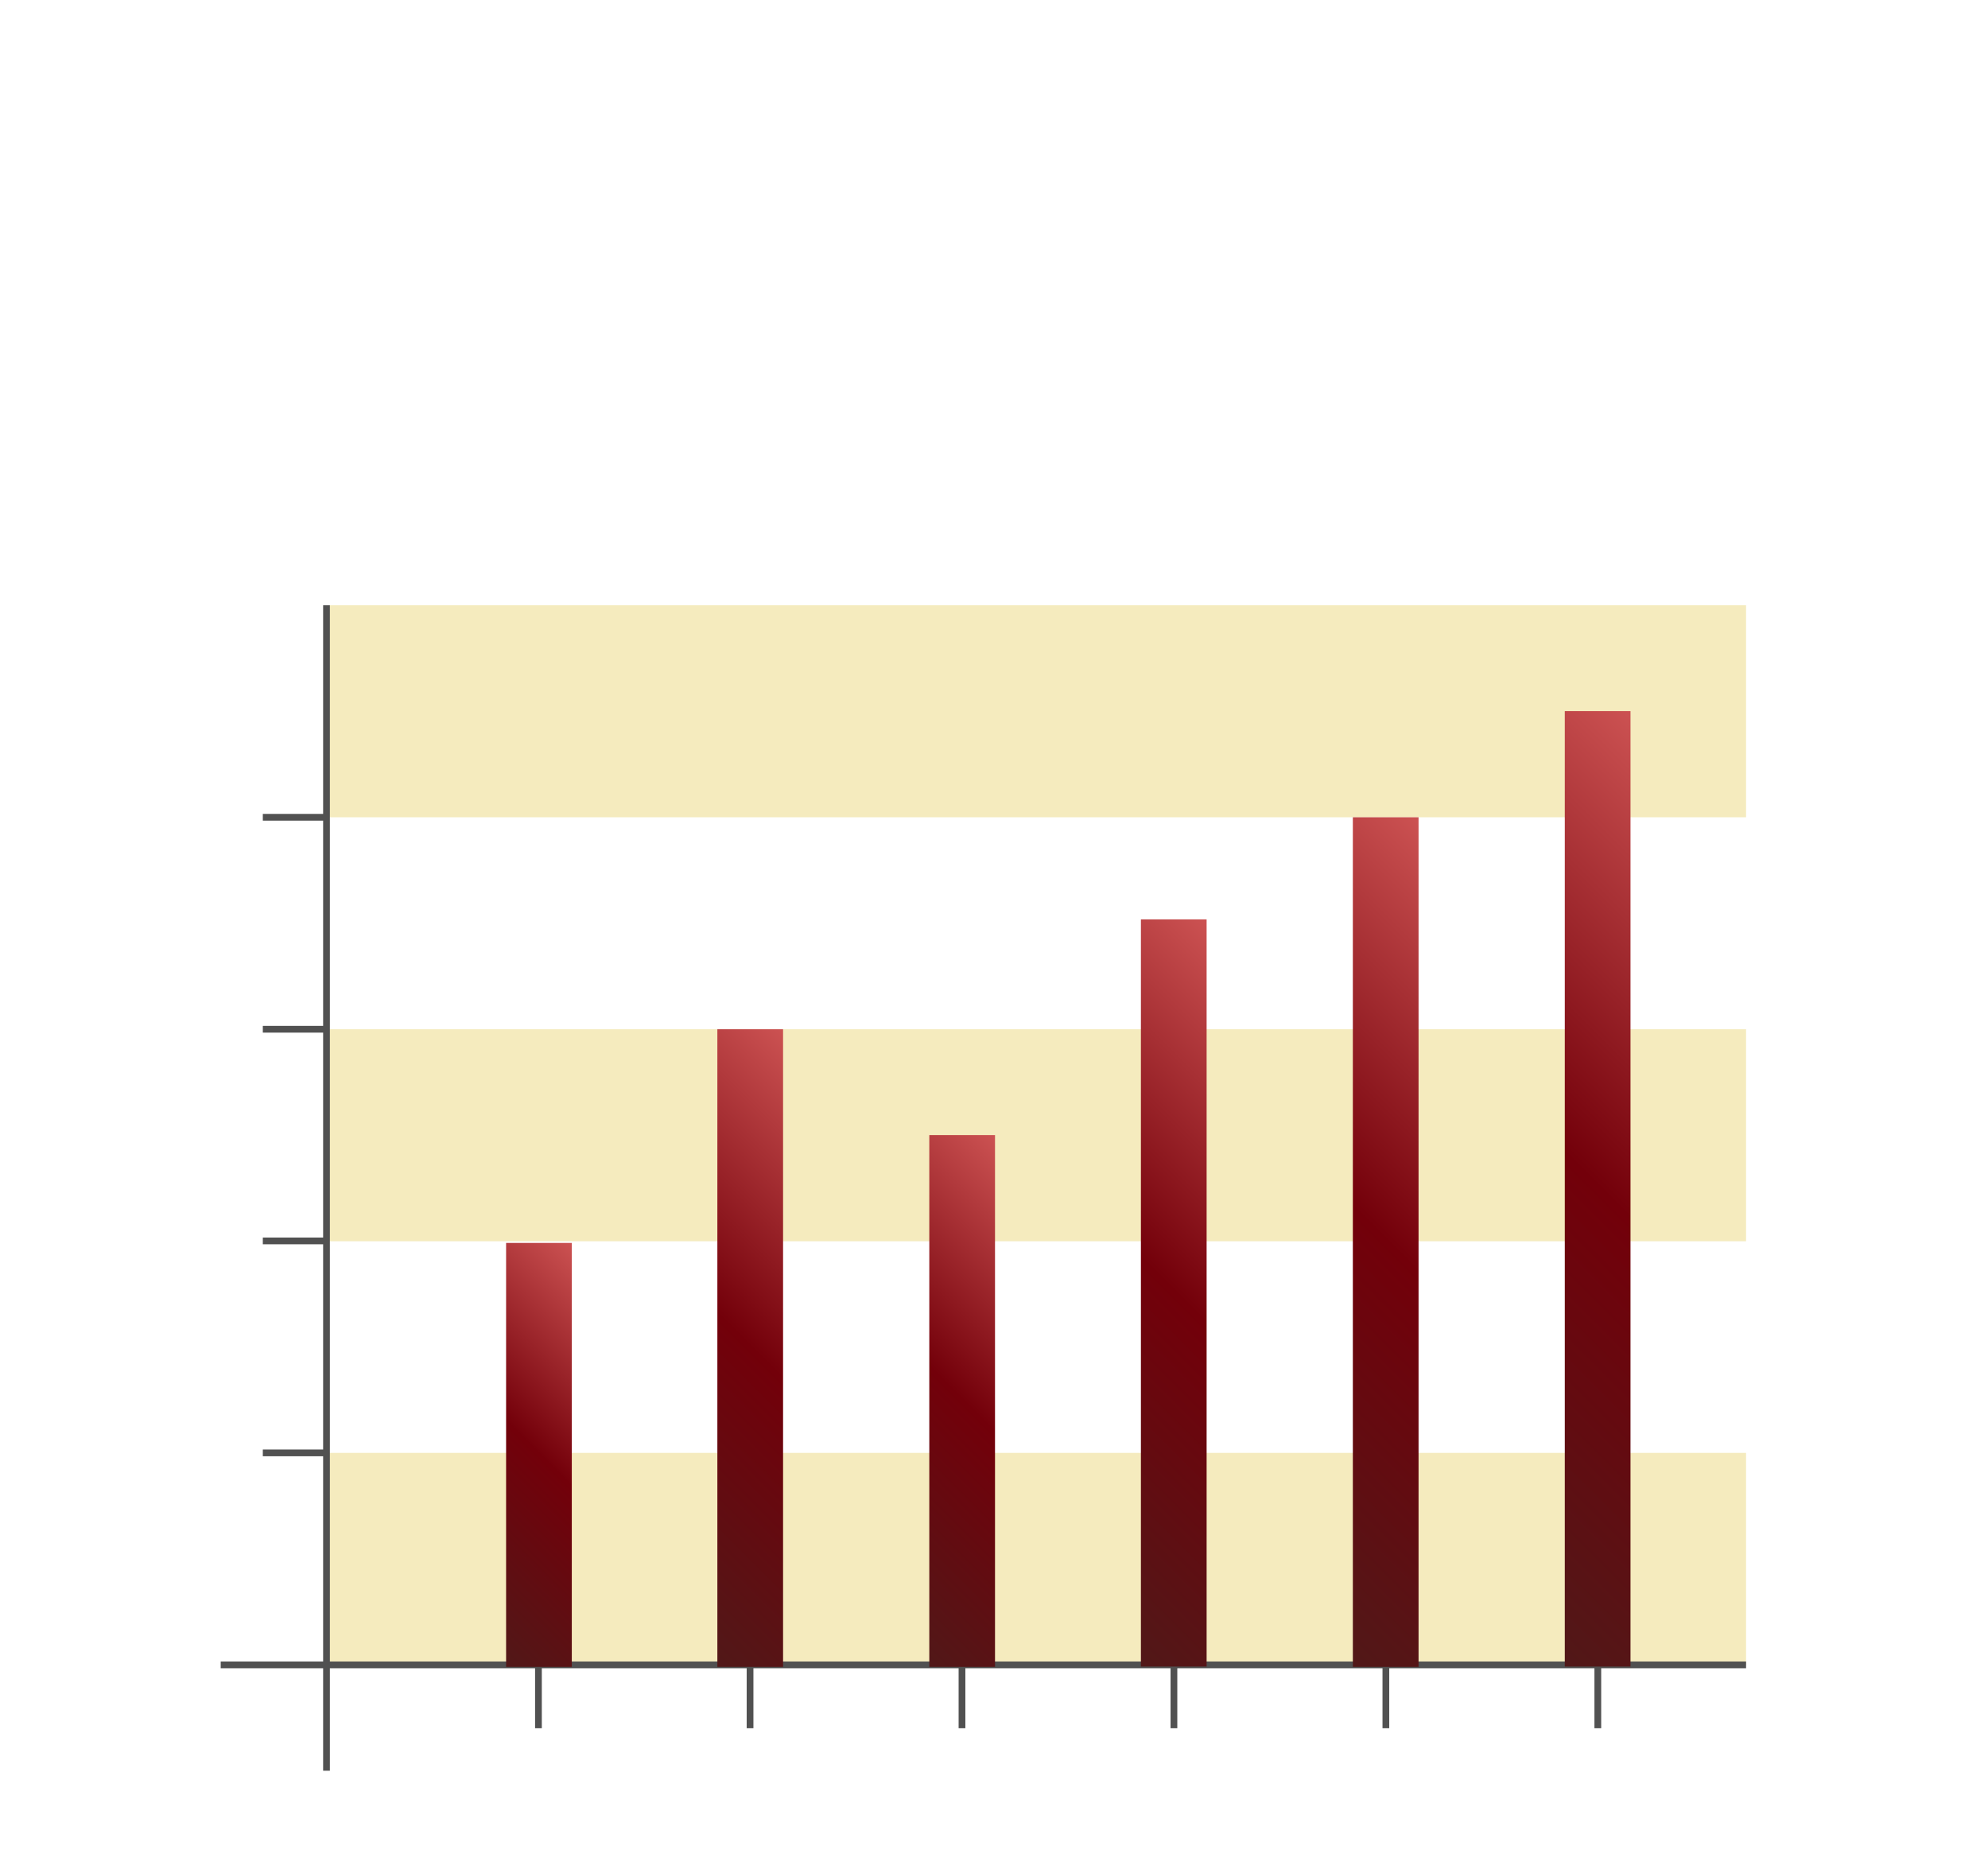
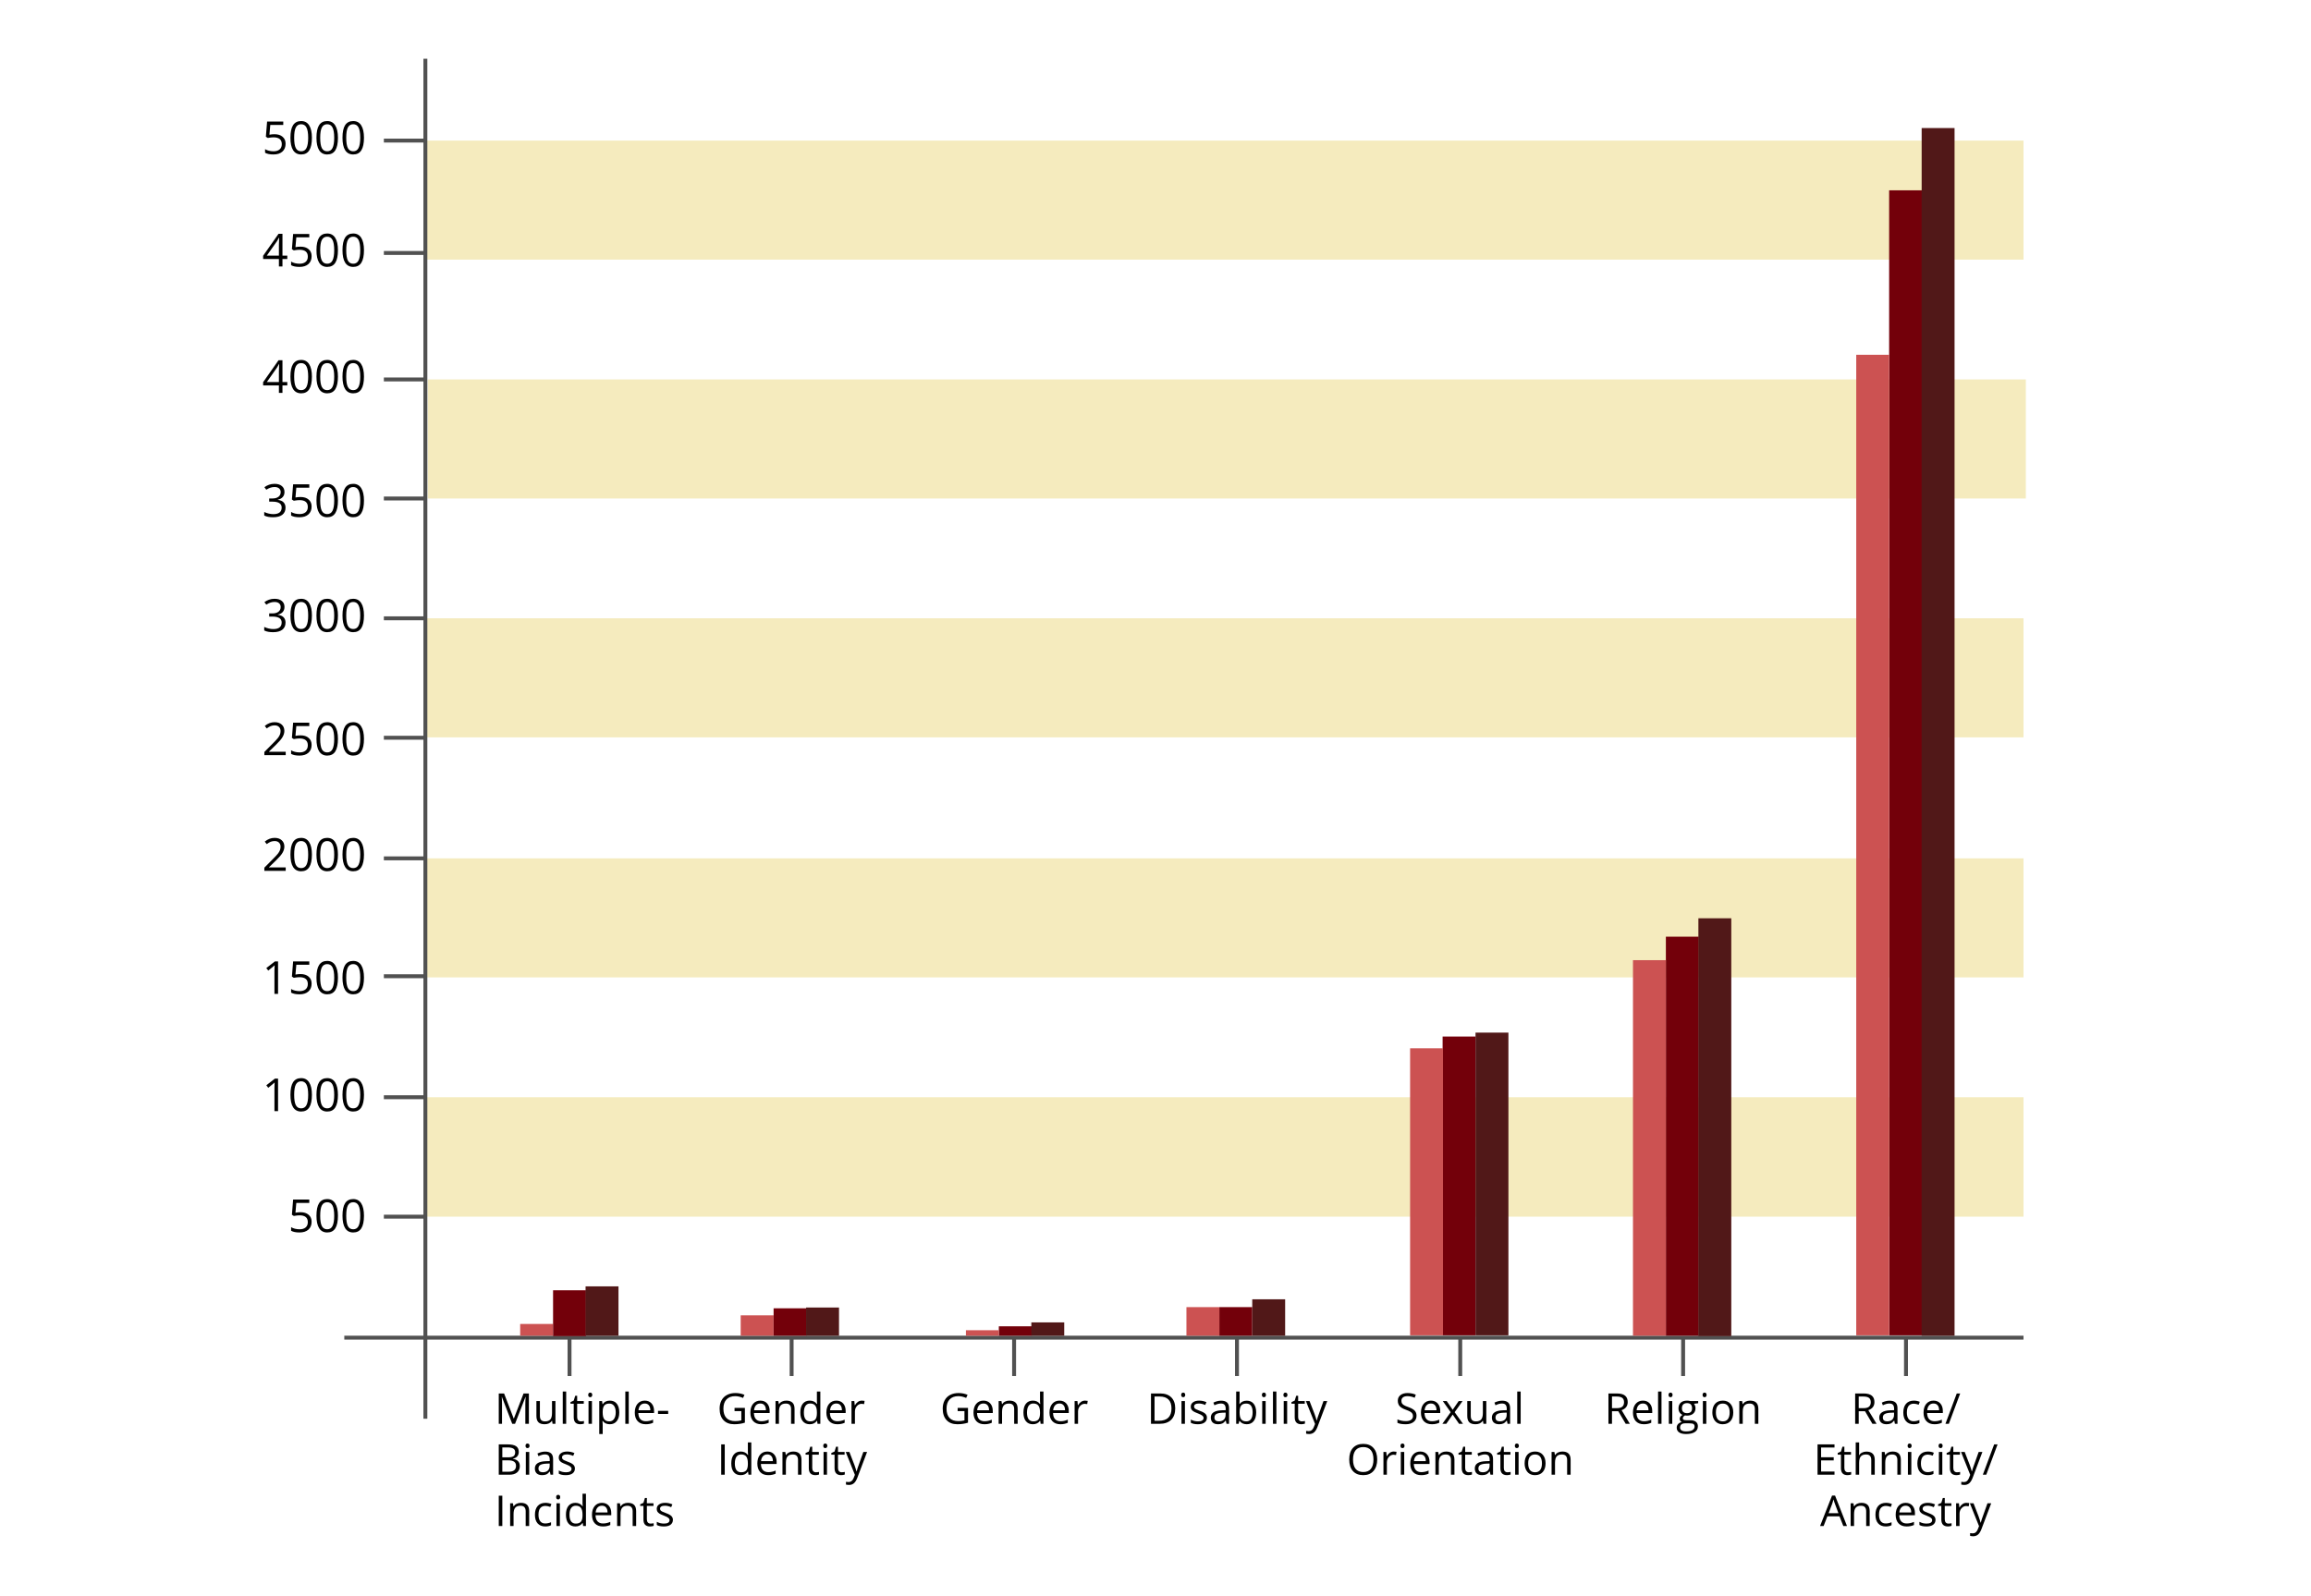
- <svg xmlns="http://www.w3.org/2000/svg" version="1.1" id="Layer_1" x="0px" y="0px" viewBox="0 0 590 550" style="enable-background:new 0 0 590 550;" xml:space="preserve">
+ <svg xmlns="http://www.w3.org/2000/svg" version="1.1" id="graph2" x="0px" y="0px" viewBox="0 0 590 407.5" style="enable-background:new 0 0 590 407.5;" xml:space="preserve">
  <style type="text/css">
	.st0{opacity:0.4;fill:#E5CE5C;enable-background:new    ;}
- 	.st1{fill:#210A0A;stroke:#515151;stroke-width:2;stroke-miterlimit:10;}
- 	.st2{fill:url(#SVGID_1_);}
- 	.st3{fill:url(#SVGID_2_);}
- 	.st4{fill:url(#SVGID_3_);}
- 	.st5{fill:url(#SVGID_4_);}
- 	.st6{fill:url(#SVGID_5_);}
- 	.st7{fill:url(#SVGID_6_);}
+ 	.st1{fill:#210A0A;stroke:#515151;stroke-miterlimit:10;}
+ 	.st2{fill:none;stroke:#515151;stroke-miterlimit:10;}
+ 	.st3{enable-background:new    ;}
+ 	.st4{font-family:'OpenSans';}
+ 	.st5{font-size:10.854px;}
+ 	.st6{font-size:11.621px;}
+ 	.st7{fill:#CC5252;}
+ 	.st8{fill:#73000A;}
+ 	.st9{fill:#511818;}
</style>
-   <g id="Group_7" transform="translate(-70.9 -89.2)">
-     <g id="Group_5">
-       <path id="Path_4" class="st0" d="M167.8,520.3h421.3v62.9H167.8V520.3z" />
-       <path id="Path_5" class="st0" d="M167.8,394.6h421.3v62.9H167.8V394.6z" />
-       <path id="Path_6" class="st0" d="M167.8,268.8h421.3v62.9H167.8V268.8z" />
-     </g>
-     <g id="Group_6">
-       <path id="Path_7" class="st1" d="M167.8,614.6V268.8" />
-       <path id="Path_8" class="st1" d="M589.1,583.2H136.4" />
-       <path id="Path_9" class="st1" d="M230.7,583.2V602" />
-       <path id="Path_10" class="st1" d="M293.5,583.2V602" />
-       <path id="Path_11" class="st1" d="M356.4,583.2V602" />
-       <path id="Path_12" class="st1" d="M419.3,583.2V602" />
-       <path id="Path_13" class="st1" d="M482.2,583.2V602" />
-       <path id="Path_14" class="st1" d="M545.1,583.2V602" />
-       <path id="Path_15" class="st1" d="M148.9,520.3h18.9" />
-       <path id="Path_16" class="st1" d="M148.9,457.4h18.9" />
-       <path id="Path_17" class="st1" d="M148.9,394.6h18.9" />
-       <path id="Path_18" class="st1" d="M148.9,331.7h18.9" />
-     </g>
+   <g id="Squares">
+     <path id="sq5" class="st0" d="M108.6,35.9h408v30.4h-408L108.6,35.9L108.6,35.9z" />
+     <path id="sq4" class="st0" d="M109.2,96.9h408v30.4h-408L109.2,96.9L109.2,96.9z" />
+     <path id="sq3" class="st0" d="M108.6,157.9h408v30.4h-408L108.6,157.9L108.6,157.9z" />
+     <path id="sq2" class="st0" d="M108.6,219.2h408v30.4h-408L108.6,219.2L108.6,219.2z" />
+     <path id="sq1" class="st0" d="M108.6,280.2h408v30.5h-408L108.6,280.2L108.6,280.2z" />
  </g>
-   <linearGradient id="SVGID_1_" gradientUnits="userSpaceOnUse" x1="123.625" y1="239.975" x2="196.275" y2="312.625" gradientTransform="matrix(1 0 0 -1 0 708)">
-     <stop offset="0" style="stop-color:#511818" />
-     <stop offset="0.503" style="stop-color:#73000A" />
-     <stop offset="1" style="stop-color:#CC5252" />
-   </linearGradient>
-   <rect x="150.2" y="368.8" class="st2" width="19.5" height="125.8" />
-   <linearGradient id="SVGID_2_" gradientUnits="userSpaceOnUse" x1="170.475" y1="255.825" x2="274.825" y2="360.175" gradientTransform="matrix(1 0 0 -1 0 708)">
-     <stop offset="0" style="stop-color:#511818" />
-     <stop offset="0.503" style="stop-color:#73000A" />
-     <stop offset="1" style="stop-color:#CC5252" />
-   </linearGradient>
-   <rect x="212.9" y="305.4" class="st3" width="19.5" height="189.2" />
-   <linearGradient id="SVGID_3_" gradientUnits="userSpaceOnUse" x1="241.225" y1="247.975" x2="329.875" y2="336.625" gradientTransform="matrix(1 0 0 -1 0 708)">
-     <stop offset="0" style="stop-color:#511818" />
-     <stop offset="0.503" style="stop-color:#73000A" />
-     <stop offset="1" style="stop-color:#CC5252" />
-   </linearGradient>
-   <rect x="275.8" y="336.8" class="st4" width="19.5" height="157.8" />
-   <linearGradient id="SVGID_4_" gradientUnits="userSpaceOnUse" x1="288.05" y1="264.05" x2="408.65" y2="384.65" gradientTransform="matrix(1 0 0 -1 0 708)">
-     <stop offset="0" style="stop-color:#511818" />
-     <stop offset="0.503" style="stop-color:#73000A" />
-     <stop offset="1" style="stop-color:#CC5252" />
-   </linearGradient>
-   <rect x="338.6" y="272.8" class="st5" width="19.5" height="221.7" />
-   <linearGradient id="SVGID_5_" gradientUnits="userSpaceOnUse" x1="343.35" y1="271.55" x2="479.15" y2="407.35" gradientTransform="matrix(1 0 0 -1 0 708)">
-     <stop offset="0" style="stop-color:#511818" />
-     <stop offset="0.503" style="stop-color:#73000A" />
-     <stop offset="1" style="stop-color:#CC5252" />
-   </linearGradient>
-   <rect x="401.5" y="242.5" class="st6" width="19.5" height="252.1" />
-   <linearGradient id="SVGID_6_" gradientUnits="userSpaceOnUse" x1="398.4" y1="279.5" x2="549.9" y2="431" gradientTransform="matrix(1 0 0 -1 0 708)">
-     <stop offset="0" style="stop-color:#511818" />
-     <stop offset="0.503" style="stop-color:#73000A" />
-     <stop offset="1" style="stop-color:#CC5252" />
-   </linearGradient>
-   <rect x="464.4" y="211" class="st7" width="19.5" height="283.5" />
+   <g id="Lines">
+     <path id="Main_line" class="st1" d="M108.6,362.3V15" />
+     <path id="Main_Line2" class="st1" d="M516.6,341.6H87.9" />
+     <path id="_x31_" class="st1" d="M145.4,341.6v9.8" />
+     <path id="_x32_" class="st1" d="M202.1,341.6v9.8" />
+     <path id="_x33_" class="st1" d="M258.9,341.6v9.8" />
+     <path id="_x34_" class="st1" d="M315.8,341.6v9.8" />
+     <path id="_x35_" class="st1" d="M372.8,341.6v9.8" />
+     <path id="_x36_" class="st1" d="M429.7,341.6v9.8" />
+     <path id="_x37_" class="st1" d="M486.6,341.6v9.8" />
+     <path id="v1" class="st1" d="M98,310.7h10.6" />
+     <path id="v2" class="st1" d="M98,280.2h10.6" />
+     <path id="v3" class="st1" d="M98,249.3h10.6" />
+     <path id="v4" class="st1" d="M98,219.2h10.6" />
+     <path id="v5_1_" class="st1" d="M98,188.4h10.6" />
+     <path id="v6_1_" class="st2" d="M98,157.9h10.6" />
+     <path id="v7_1_" class="st1" d="M98,127.3h10.6" />
+     <path id="v8" class="st1" d="M98,96.9h10.6" />
+     <path id="v9" class="st1" d="M98,64.6h10.6" />
+     <path id="v10" class="st1" d="M98,35.9h10.6" />
+   </g>
+   <text transform="matrix(1 0 0 1 183.061 363.6005)" class="st3">
+     <tspan x="0" y="0" class="st4 st5">Gender</tspan>
+     <tspan x="0" y="13" class="st4 st5">Identity</tspan>
+   </text>
+   <text transform="matrix(1 0 0 1 126.2728 363.6005)" class="st3">
+     <tspan x="0" y="0" class="st4 st5">Multiple-</tspan>
+     <tspan x="0" y="13" class="st4 st5">Bias </tspan>
+     <tspan x="0" y="26.1" class="st4 st5">Incidents</tspan>
+   </text>
+   <g id="Numbers">
+     <text transform="matrix(1 0 0 1 73.5707 314.6277)" class="st4 st6">500</text>
+     <text transform="matrix(1 0 0 1 66.9257 253.8105)" class="st4 st6">1500</text>
+     <text transform="matrix(1 0 0 1 66.9257 192.8478)" class="st4 st6">2500</text>
+     <text transform="matrix(1 0 0 1 66.9257 131.9812)" class="st4 st6">3500</text>
+     <text transform="matrix(1 0 0 1 66.9257 161.3328)" class="st4 st6">3000</text>
+     <text transform="matrix(1 0 0 1 66.9257 222.3897)" class="st4 st6">2000</text>
+     <text transform="matrix(1 0 0 1 66.9257 283.743)" class="st4 st6">1000</text>
+     <text transform="matrix(1 0 0 1 66.9257 100.3348)" class="st4 st6">4000</text>
+     <text transform="matrix(1 0 0 1 66.9257 68.0499)" class="st4 st6">4500</text>
+     <text transform="matrix(1 0 0 1 66.9257 39.3367)" class="st4 st6">5000</text>
+   </g>
+   <g id="Names">
+     <text transform="matrix(1 0 0 1 240.0225 363.6005)" class="st4 st5">Gender</text>
+     <text transform="matrix(1 0 0 1 292.7861 363.6005)" class="st4 st5">Disability</text>
+     <text transform="matrix(1 0 0 1 356.2031 363.6005)" class="st3">
+       <tspan x="0" y="0" class="st4 st5">Sexual</tspan>
+       <tspan x="-12.4" y="13" class="st4 st5">Orientation</tspan>
+     </text>
+     <text transform="matrix(1 0 0 1 409.5732 363.6005)" class="st4 st5">Religion</text>
+     <text transform="matrix(1 0 0 1 472.5615 363.6005)" class="st3">
+       <tspan x="0" y="0" class="st4 st5">Race/</tspan>
+       <tspan x="-9.6" y="13" class="st4 st5">Ethnicity/</tspan>
+       <tspan x="-7.9" y="26.1" class="st4 st5">Ancestry</tspan>
+     </text>
+   </g>
+   <g>
+     <rect x="189.1" y="335.9" class="st7" width="8.4" height="5.2" />
+     <rect x="197.5" y="334.1" class="st8" width="8.4" height="7" />
+     <rect x="205.8" y="333.9" class="st9" width="8.4" height="7.2" />
+     <rect x="132.8" y="338.1" class="st7" width="8.4" height="3" />
+     <rect x="141.2" y="329.5" class="st8" width="8.4" height="11.7" />
+     <rect x="149.5" y="328.5" class="st9" width="8.4" height="12.6" />
+     <rect x="255" y="338.7" class="st8" width="8.4" height="2.4" />
+     <rect x="263.3" y="337.7" class="st9" width="8.4" height="3.4" />
+     <rect x="246.6" y="339.7" class="st7" width="8.4" height="1.4" />
+     <rect x="311.3" y="333.8" class="st8" width="8.4" height="7.3" />
+     <rect x="302.9" y="333.8" class="st7" width="8.4" height="7.3" />
+     <rect x="319.7" y="331.8" class="st9" width="8.4" height="9.3" />
+     <rect x="368.3" y="264.7" class="st8" width="8.4" height="76.3" />
+     <rect x="360" y="267.7" class="st7" width="8.4" height="73.3" />
+     <rect x="376.7" y="263.7" class="st9" width="8.4" height="77.3" />
+     <rect x="425.3" y="239.2" class="st8" width="8.4" height="101.9" />
+     <rect x="433.6" y="234.5" class="st9" width="8.4" height="106.7" />
+     <rect x="416.9" y="245.2" class="st7" width="8.4" height="95.9" />
+     <rect x="482.3" y="48.6" class="st8" width="8.4" height="292.4" />
+     <rect x="473.9" y="90.6" class="st7" width="8.4" height="250.4" />
+     <rect x="490.6" y="32.7" class="st9" width="8.4" height="308.4" />
+   </g>
</svg>
